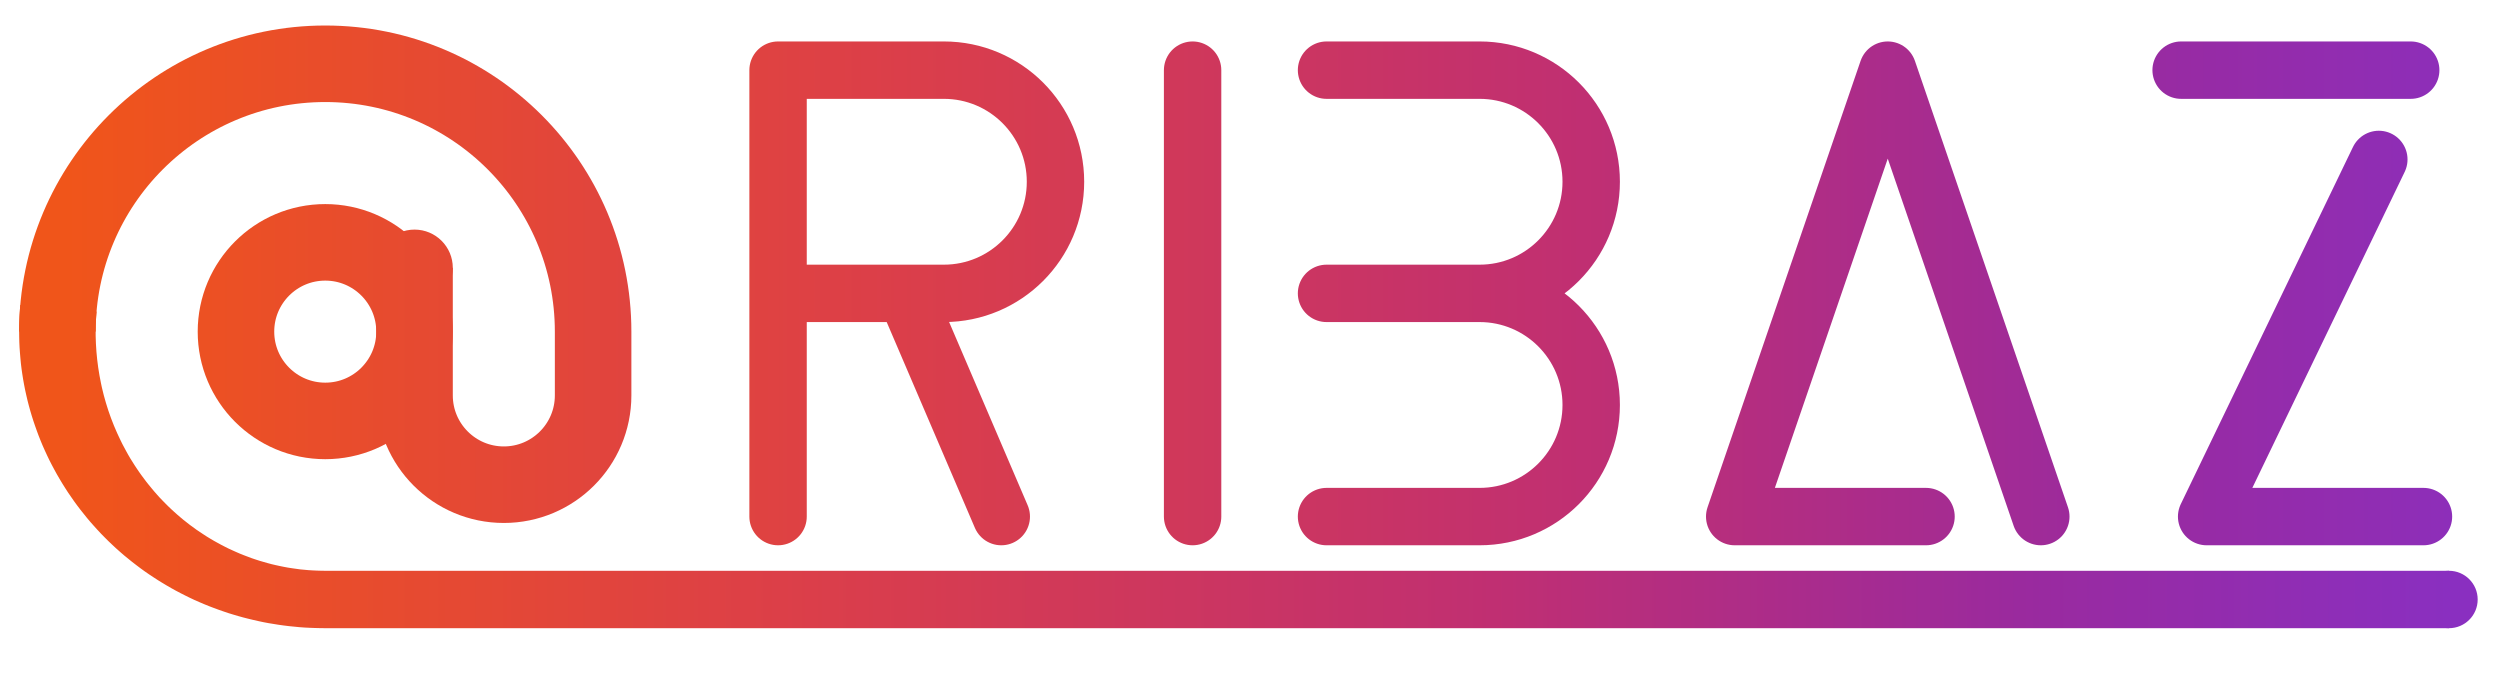
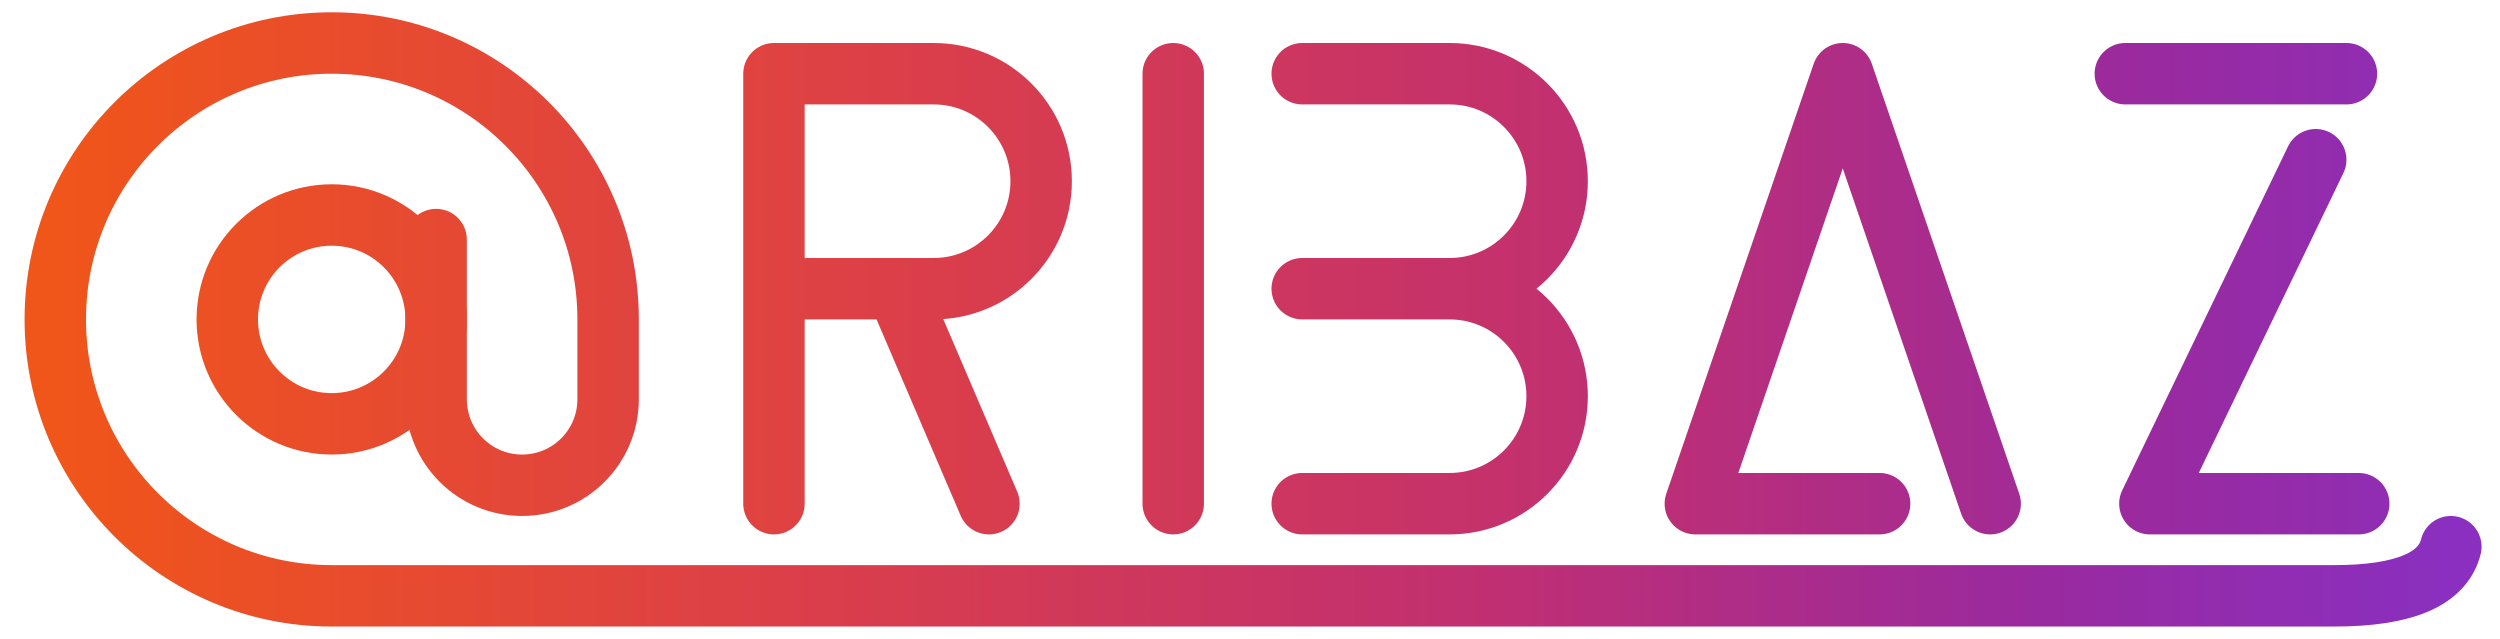
- <svg xmlns="http://www.w3.org/2000/svg" viewBox="-4 0 392 108" role="img" aria-label="ARIBAZ">
+ <svg xmlns="http://www.w3.org/2000/svg" viewBox="-4 0 407 104" role="img" aria-label="ARIBAZ">
  <defs>
-     <linearGradient id="a" gradientUnits="userSpaceOnUse" x1="6" y1="0" x2="380" y2="0">
+     <linearGradient id="a" gradientUnits="userSpaceOnUse" x1="6" y1="0" x2="395" y2="0">
      <stop offset="0" stop-color="#f0551a" />
      <stop offset=".3" stop-color="#dc3f48" />
      <stop offset=".6" stop-color="#c02f72" />
      <stop offset=".82" stop-color="#9a2a9e" />
      <stop offset="1" stop-color="#8a2fc0" />
    </linearGradient>
  </defs>
-   <g fill="none" stroke="url(#a)" stroke-width="9" stroke-linecap="round" stroke-linejoin="round">
-     <g stroke-width="12">
-       <circle cx="47" cy="52" r="14" />
-       <path d="M61 42V62A14 14 0 0 0 89 62V52A42 42 0 0 0 47 10A42 42 0 0 0 5 52" stroke-linecap="butt" />
-     </g>
-     <circle cx="61" cy="42" r="6" fill="url(#a)" stroke="none" />
-     <path d="M-0.82 47.82 L-0.88 48.65 L-0.93 49.49 L-0.97 50.32 L-0.99 51.16 L-1.00 52.00 L-0.99 52.84 L-0.97 53.68 L-0.93 54.51 L-0.87 55.35 L-0.80 56.18 L-0.72 57.02 L-0.62 57.85 L-0.50 58.68 L-0.37 59.50 L-0.22 60.33 L-0.06 61.15 L0.12 61.96 L0.31 62.78 L0.52 63.59 L0.74 64.39 L0.98 65.20 L1.23 65.99 L1.50 66.78 L1.78 67.57 L2.07 68.35 L2.38 69.13 L2.70 69.90 L3.04 70.66 L3.39 71.42 L3.75 72.17 L4.13 72.91 L4.52 73.64 L4.92 74.37 L5.34 75.09 L5.77 75.81 L6.21 76.51 L6.66 77.21 L7.13 77.89 L7.60 78.57 L8.09 79.24 L8.59 79.90 L9.11 80.55 L9.63 81.20 L10.16 81.83 L10.71 82.45 L11.26 83.06 L11.83 83.67 L12.41 84.26 L12.99 84.84 L13.59 85.41 L14.19 85.97 L14.81 86.52 L15.43 87.06 L16.07 87.58 L16.71 88.10 L17.36 88.60 L18.02 89.10 L18.68 89.58 L19.36 90.05 L20.04 90.50 L20.73 90.95 L21.43 91.38 L22.13 91.80 L22.84 92.21 L23.56 92.61 L24.28 92.99 L25.01 93.36 L25.74 93.72 L26.48 94.07 L27.23 94.40 L27.98 94.72 L28.74 95.03 L29.50 95.32 L30.26 95.60 L31.03 95.87 L31.80 96.13 L32.58 96.37 L33.36 96.60 L34.15 96.82 L34.94 97.02 L35.73 97.21 L36.52 97.39 L37.32 97.56 L38.12 97.71 L38.92 97.84 L39.72 97.97 L40.52 98.08 L41.33 98.18 L42.14 98.26 L42.95 98.34 L43.76 98.40 L44.57 98.44 L45.38 98.47 L46.19 98.49 L47.00 98.50 L380.00 98.50 L380.00 89.50 L47.00 89.50 L46.35 89.49 L45.69 89.47 L45.04 89.44 L44.38 89.40 L43.73 89.34 L43.08 89.28 L42.43 89.19 L41.79 89.10 L41.14 89.00 L40.50 88.88 L39.86 88.75 L39.22 88.61 L38.58 88.46 L37.95 88.29 L37.32 88.11 L36.70 87.93 L36.08 87.73 L35.46 87.52 L34.85 87.29 L34.24 87.06 L33.64 86.82 L33.04 86.56 L32.44 86.29 L31.85 86.02 L31.27 85.73 L30.69 85.43 L30.12 85.12 L29.56 84.81 L29.00 84.48 L28.44 84.14 L27.90 83.79 L27.36 83.43 L26.82 83.07 L26.30 82.69 L25.78 82.31 L25.27 81.91 L24.76 81.51 L24.27 81.10 L23.78 80.68 L23.30 80.25 L22.82 79.81 L22.36 79.37 L21.90 78.91 L21.45 78.45 L21.01 77.99 L20.58 77.51 L20.16 77.03 L19.75 76.54 L19.34 76.04 L18.94 75.54 L18.56 75.03 L18.18 74.52 L17.81 74.00 L17.45 73.47 L17.10 72.94 L16.76 72.40 L16.42 71.86 L16.10 71.31 L15.79 70.75 L15.49 70.19 L15.19 69.63 L14.91 69.06 L14.64 68.49 L14.37 67.91 L14.12 67.33 L13.87 66.75 L13.64 66.16 L13.41 65.57 L13.20 64.98 L12.99 64.38 L12.80 63.78 L12.61 63.17 L12.44 62.57 L12.27 61.96 L12.12 61.35 L11.97 60.73 L11.84 60.12 L11.72 59.50 L11.60 58.88 L11.50 58.26 L11.40 57.64 L11.32 57.01 L11.24 56.39 L11.18 55.77 L11.12 55.14 L11.08 54.51 L11.04 53.88 L11.02 53.26 L11.00 52.63 L11.00 52.00 L11.01 51.37 L11.02 50.74 L11.05 50.12 L11.09 49.49 L11.14 48.86Z" fill="url(#a)" stroke="none" />
-     <circle cx="380" cy="94" r="4.5" fill="url(#a)" stroke="none" />
-     <g transform="translate(14 -5)">
+   <g fill="none" stroke="url(#a)" stroke-width="10" stroke-linecap="round" stroke-linejoin="round">
+     <circle cx="50" cy="52" r="17" />
+     <path d="M67 39V65A14 14 0 0 0 95 65V52A45 45 0 1 0 50 97H376Q393 97 395 89" />
+     <g transform="translate(18 -4)">
      <path d="M104 86V16H130a17.5 17.5 0 0 1 0 35H104M124 51L139 86" />
      <path d="M169 16V86" />
      <path d="M190 16H214a17.5 17.5 0 0 1 0 35H190M214 51a17.5 17.5 0 0 1 0 35H190" />
      <path d="M284 86H254L278 16 302 86" />
      <path d="M324 16H360M355 30L328 86H362" />
    </g>
  </g>
</svg>
